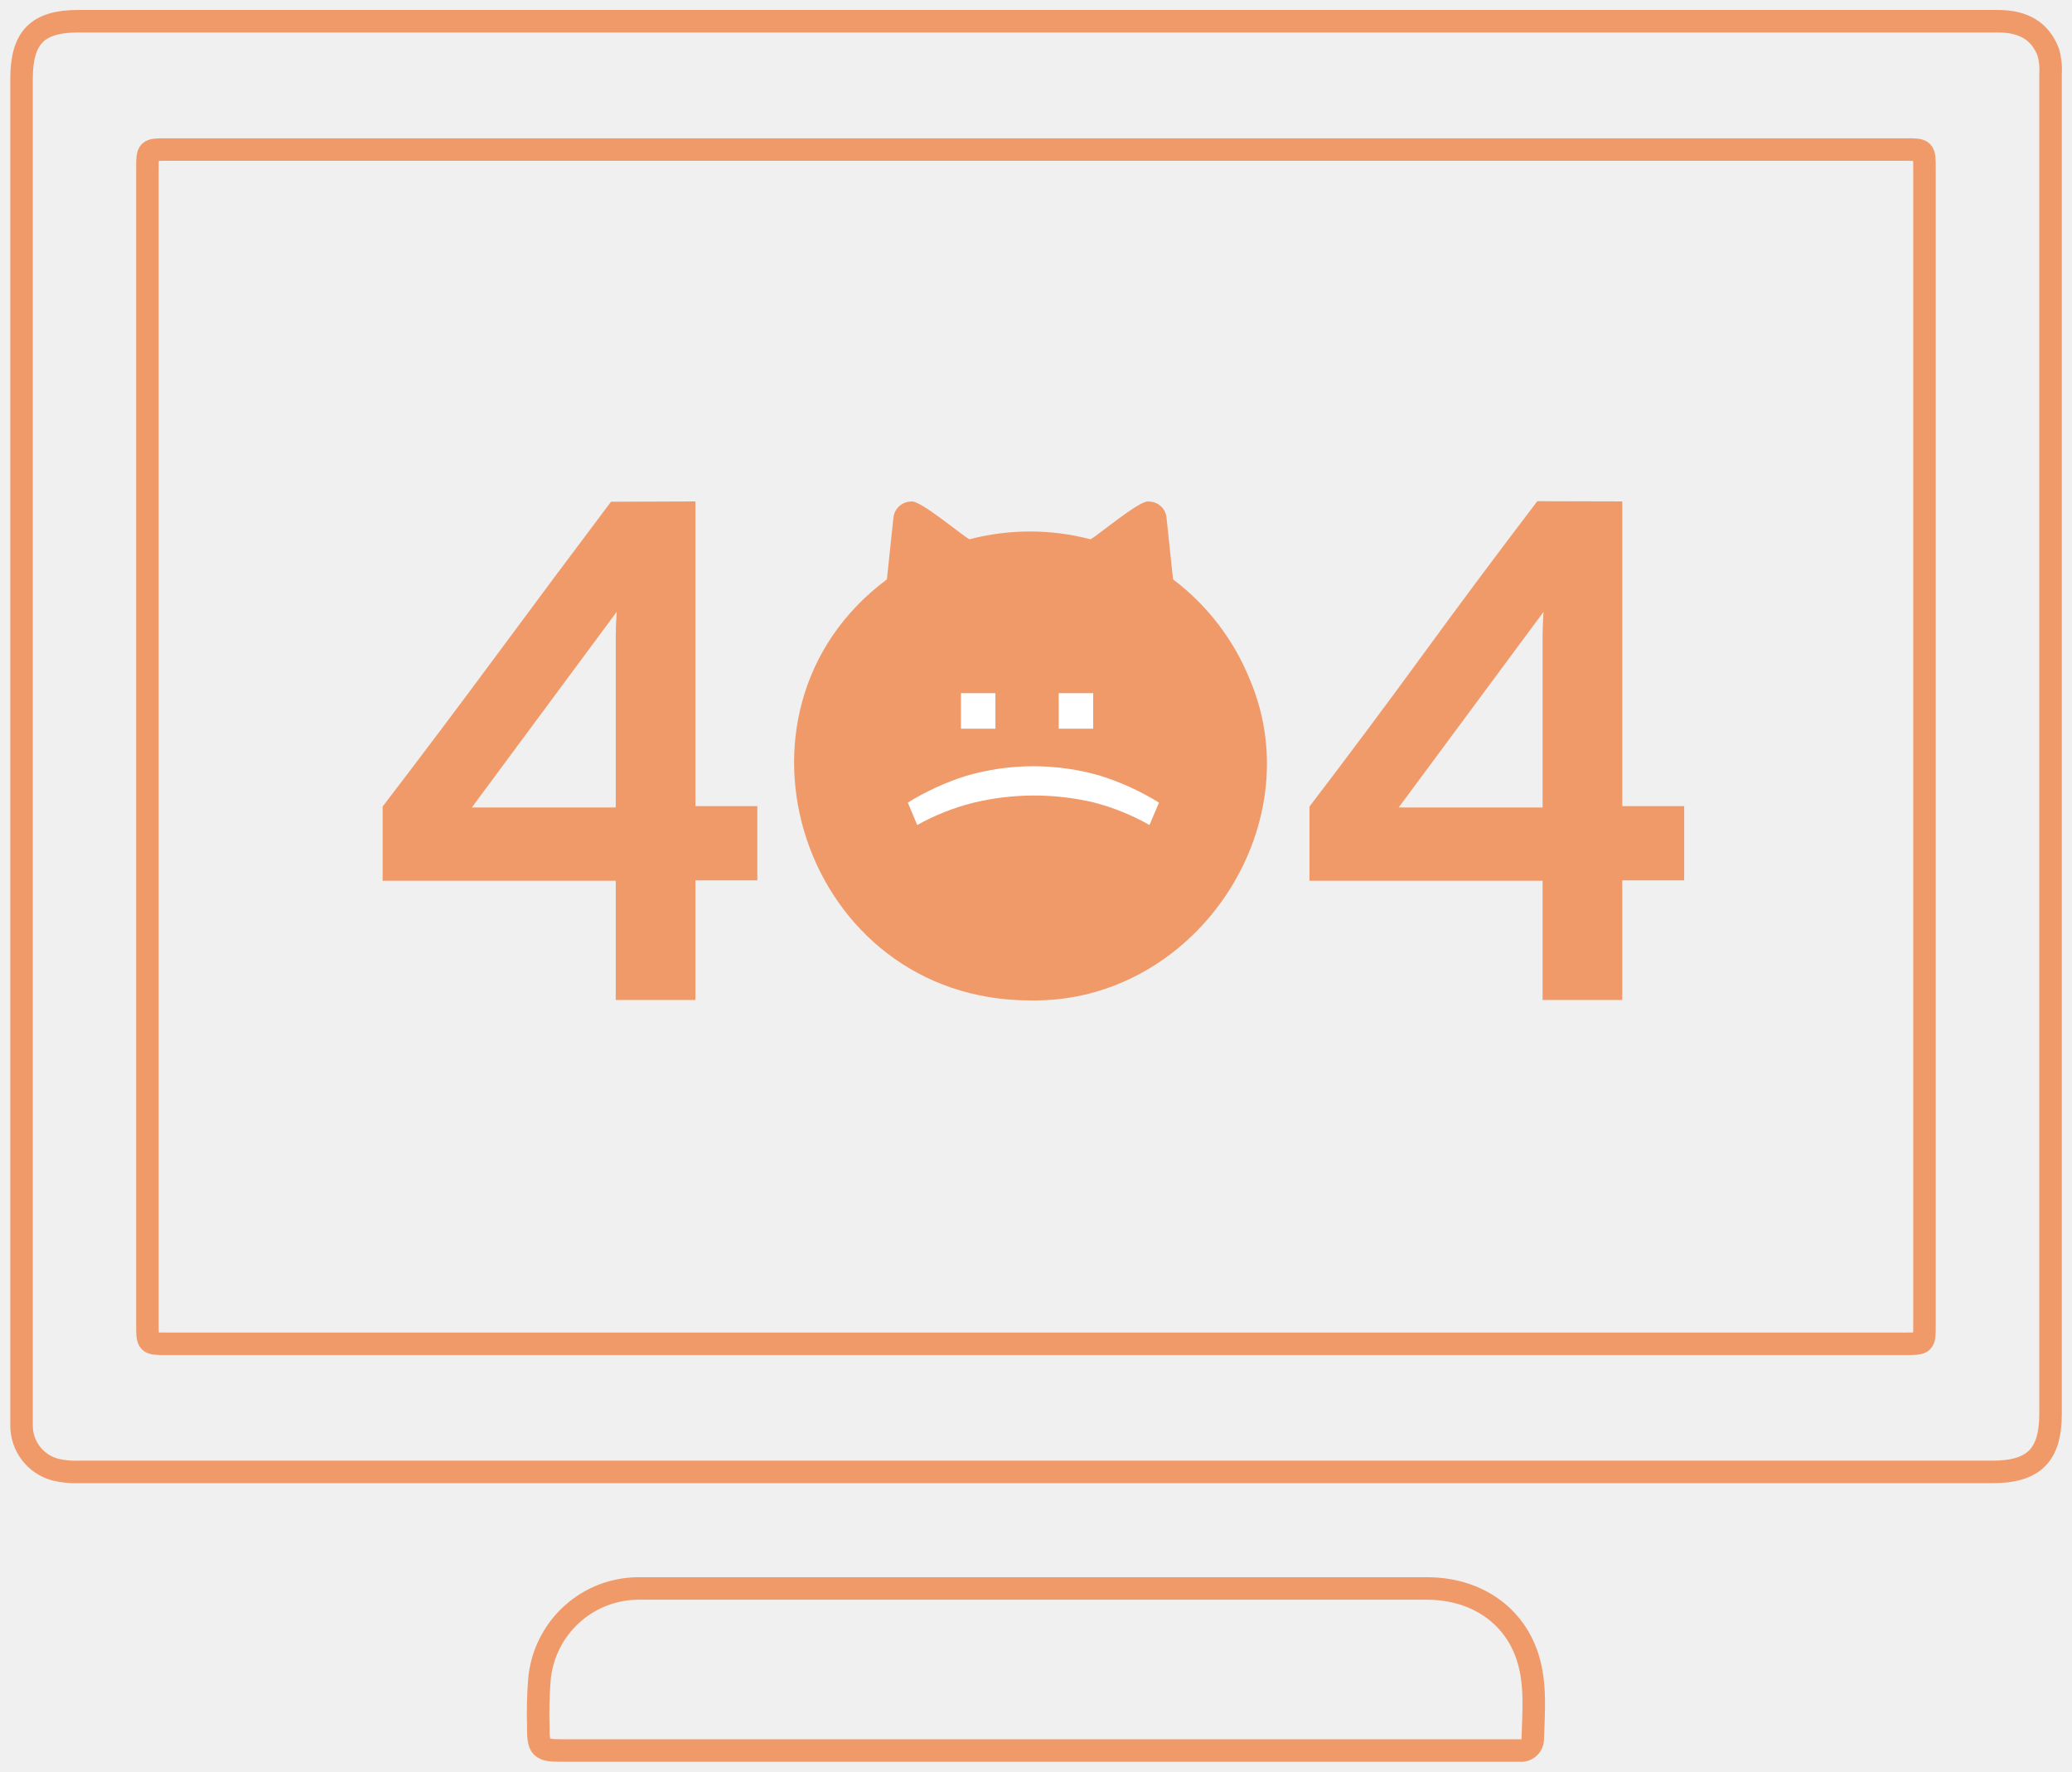
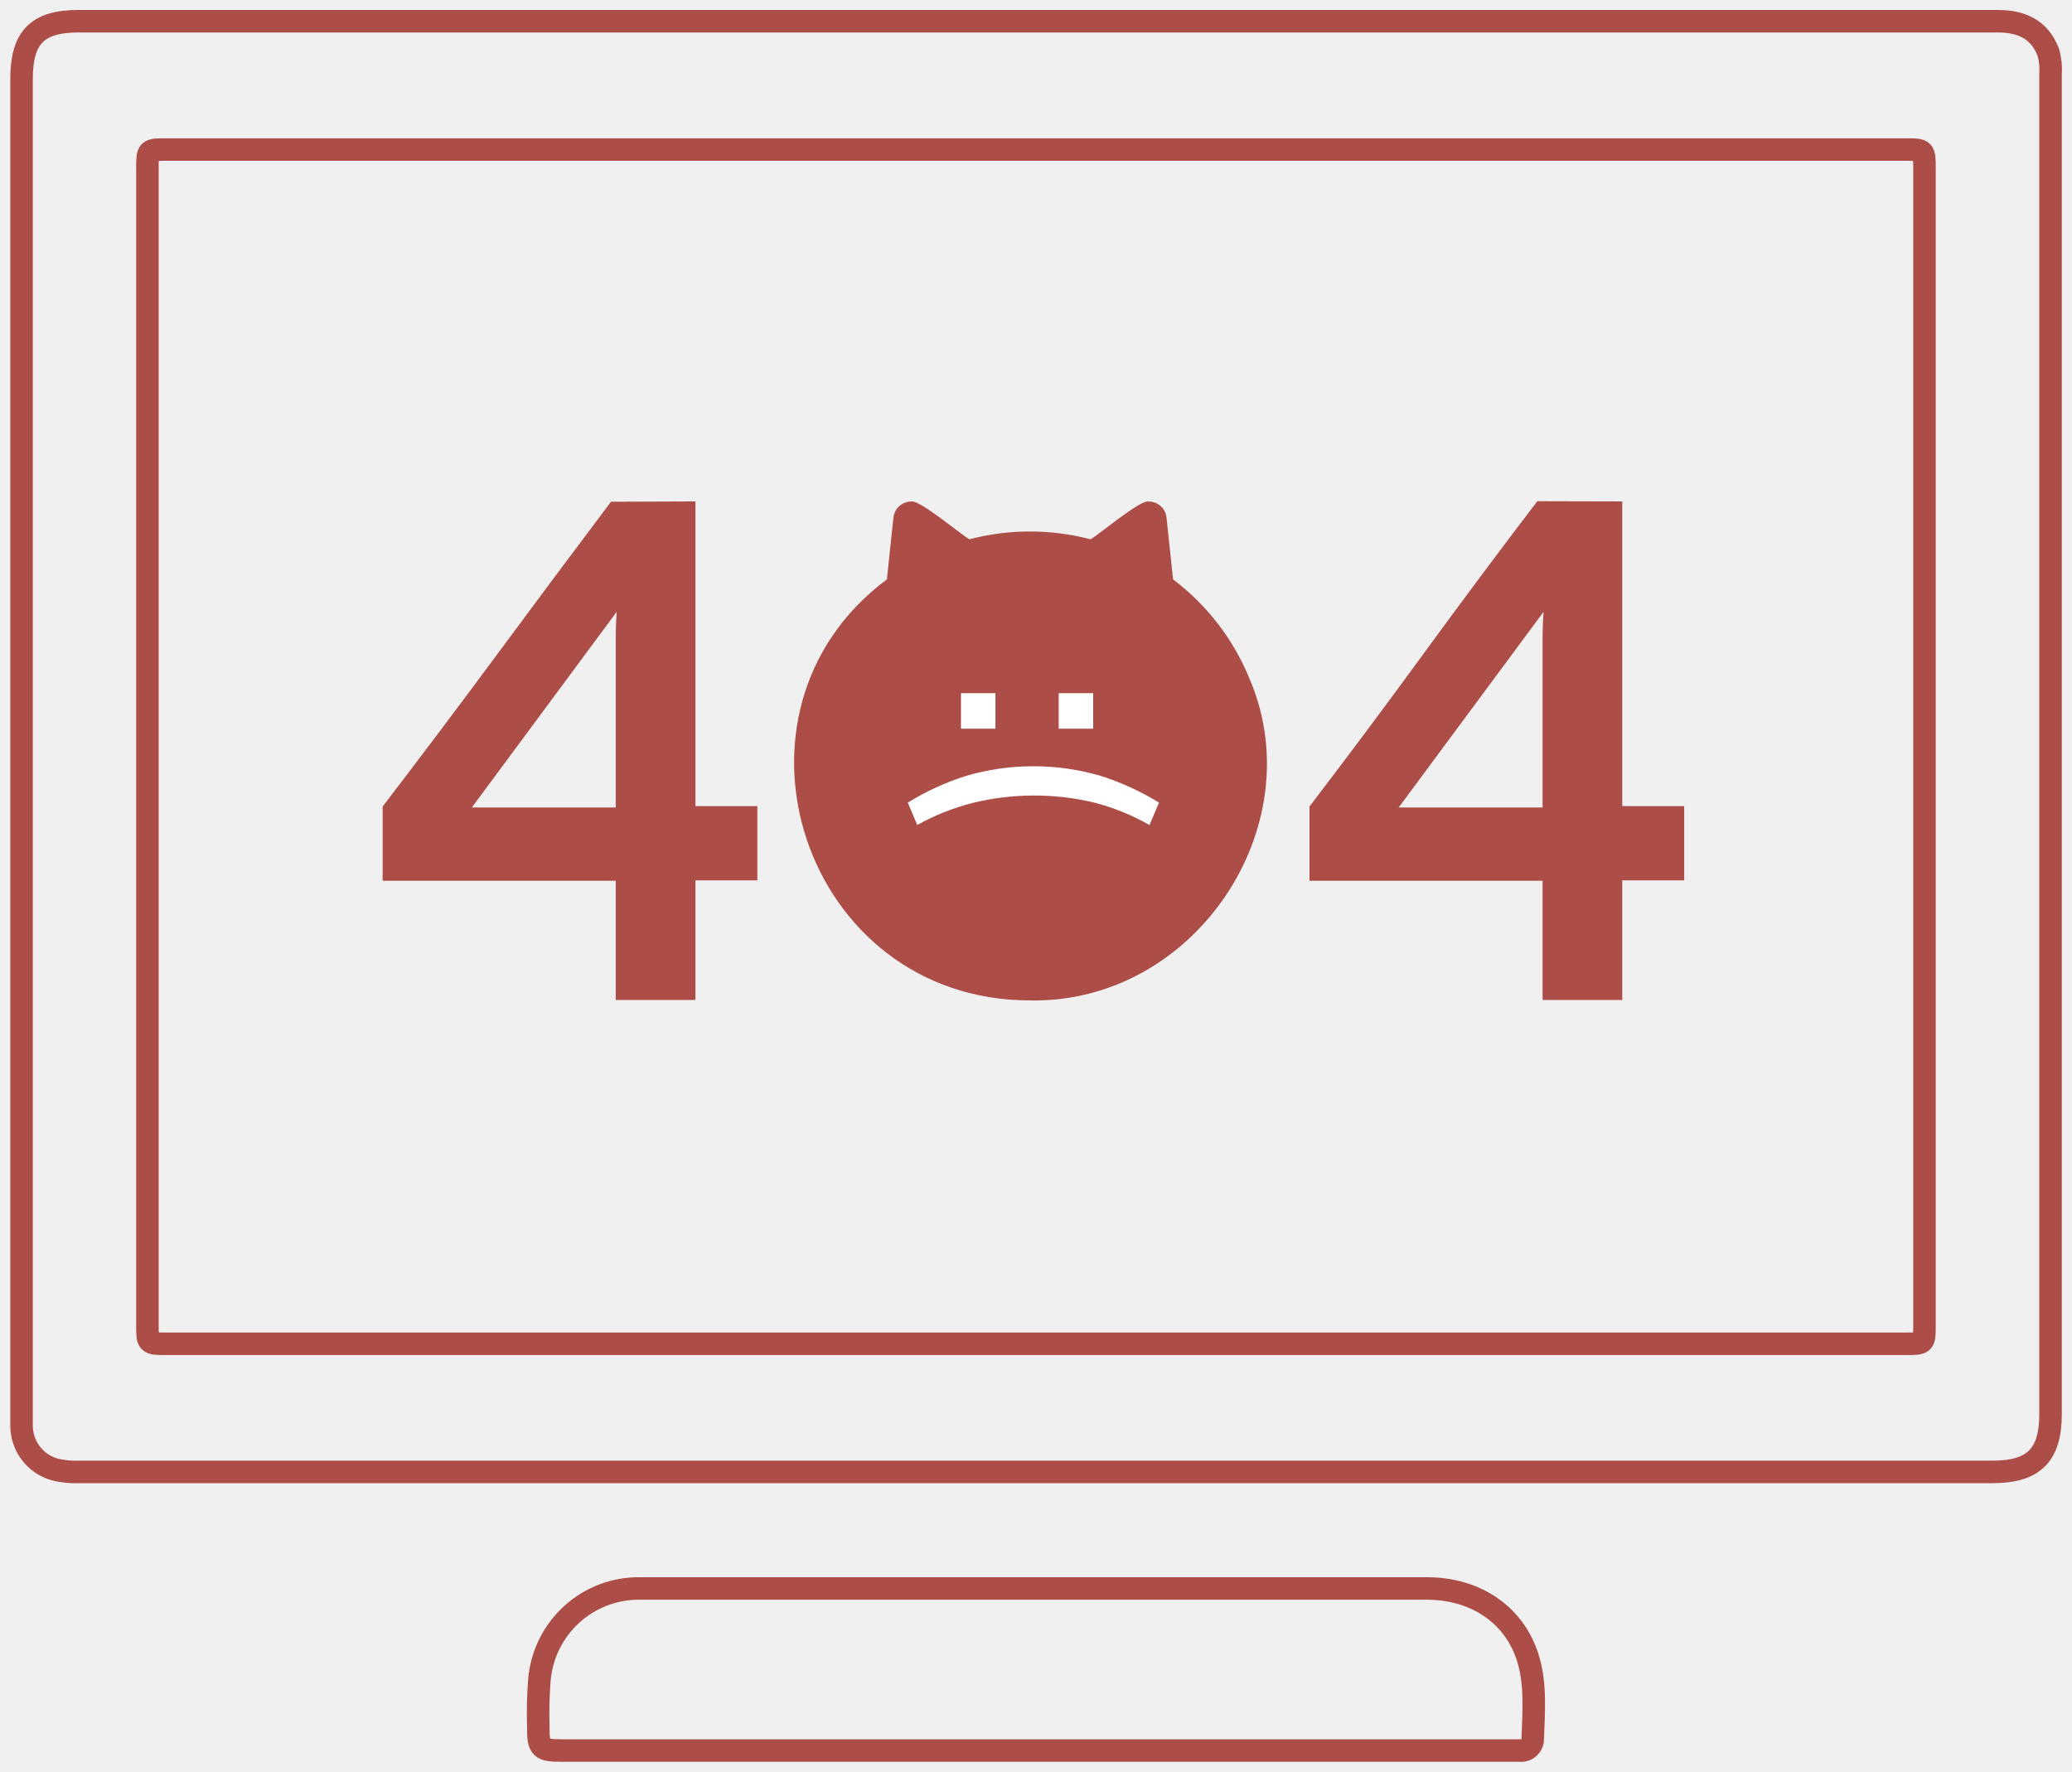
<svg xmlns="http://www.w3.org/2000/svg" width="276" height="236" viewBox="0 0 276 236" fill="none">
-   <path d="M138 2.825H266.09C269.609 2.825 271.721 4.153 272.819 6.894C273.1 7.836 273.21 8.822 273.142 9.804V188.322C273.142 193.846 270.918 196.064 265.386 196.064H10.557C9.463 196.112 8.368 196.002 7.305 195.739C6.027 195.386 4.901 194.62 4.1 193.561C3.298 192.501 2.867 191.207 2.871 189.876C2.871 189.354 2.871 188.831 2.871 188.308V10.51C2.871 4.973 4.983 2.825 10.458 2.825H138ZM137.887 178.999H253.788C256.35 178.999 256.35 178.999 256.35 176.484C256.35 125.176 256.35 73.849 256.35 22.504C256.35 19.933 256.35 19.919 253.816 19.919H22.211C19.65 19.919 19.636 19.919 19.636 22.461V176.442C19.636 178.985 19.636 178.999 22.183 178.999H137.887Z" stroke="#F09A6A" stroke-width="3" stroke-miterlimit="10" />
-   <path d="M137.999 233.175H74.897C71.955 233.175 71.688 232.92 71.702 229.897C71.644 227.876 71.691 225.853 71.843 223.837C72.115 220.456 73.661 217.307 76.167 215.031C78.672 212.755 81.949 211.524 85.328 211.589C89.635 211.589 93.956 211.589 98.277 211.589H190.08C196.626 211.589 201.791 215.149 203.551 220.941C204.607 224.43 204.283 228.004 204.17 231.607C204.174 231.827 204.13 232.045 204.043 232.248C203.956 232.45 203.826 232.631 203.664 232.779C203.502 232.928 203.31 233.04 203.101 233.108C202.892 233.176 202.671 233.199 202.453 233.175H137.999Z" stroke="#F09A6A" stroke-width="3" stroke-miterlimit="10" />
-   <path d="M92.633 66.791V107.377H100.882V117.265H92.633V133.2H82.02V117.322H50.969V107.433C56.111 100.718 61.193 93.966 66.213 87.176C71.233 80.385 76.291 73.605 81.387 66.833L92.633 66.791ZM82.02 107.56V87.048C82.02 86.644 82.02 85.909 82.02 84.845C82.02 83.781 82.062 82.665 82.147 81.497L62.849 107.56H82.02Z" fill="#F09A6A" />
-   <path d="M216.093 66.791V107.377H224.342V117.265H216.093V133.2H205.48V117.322H174.429V107.433C179.571 100.7 184.629 93.924 189.602 87.105C194.576 80.287 199.634 73.506 204.776 66.763L216.093 66.791ZM205.48 107.56V87.048C205.48 86.644 205.48 85.909 205.48 84.845C205.48 83.781 205.522 82.665 205.607 81.497L186.309 107.56H205.48Z" fill="#F09A6A" />
-   <path d="M166.489 90.524C164.349 85.224 160.811 80.609 156.256 77.174C156.256 77.004 155.383 69.094 155.383 68.924C155.321 68.341 155.045 67.802 154.609 67.412C154.167 67.018 153.596 66.802 153.004 66.805C151.907 66.522 146.206 71.354 145.263 71.834C139.974 70.45 134.42 70.45 129.132 71.834C128.146 71.326 122.516 66.551 121.39 66.805C120.804 66.804 120.238 67.02 119.799 67.41C119.361 67.801 119.08 68.34 119.011 68.924C119.011 69.094 118.139 76.99 118.139 77.174C94.421 94.846 107.047 133.257 137.211 133.257C159.113 133.681 174.836 110.16 166.489 90.524Z" fill="#F09A6A" />
+   <path d="M138 2.825H266.09C269.609 2.825 271.721 4.153 272.819 6.894C273.1 7.836 273.21 8.822 273.142 9.804V188.322C273.142 193.846 270.918 196.064 265.386 196.064H10.557C9.463 196.112 8.368 196.002 7.305 195.739C6.027 195.386 4.901 194.62 4.1 193.561C3.298 192.501 2.867 191.207 2.871 189.876C2.871 189.354 2.871 188.831 2.871 188.308V10.51C2.871 4.973 4.983 2.825 10.458 2.825H138ZM137.887 178.999H253.788C256.35 178.999 256.35 178.999 256.35 176.484C256.35 125.176 256.35 73.849 256.35 22.504C256.35 19.933 256.35 19.919 253.816 19.919H22.211C19.65 19.919 19.636 19.919 19.636 22.461V176.442C19.636 178.985 19.636 178.999 22.183 178.999H137.887Z" stroke="#AD4D47" stroke-width="3" stroke-miterlimit="10" />
+   <path d="M137.999 233.175H74.897C71.955 233.175 71.688 232.92 71.702 229.897C71.644 227.876 71.691 225.853 71.843 223.837C72.115 220.456 73.661 217.307 76.167 215.031C78.672 212.755 81.949 211.524 85.328 211.589C89.635 211.589 93.956 211.589 98.277 211.589H190.08C196.626 211.589 201.791 215.149 203.551 220.941C204.607 224.43 204.283 228.004 204.17 231.607C204.174 231.827 204.13 232.045 204.043 232.248C203.956 232.45 203.826 232.631 203.664 232.779C203.502 232.928 203.31 233.04 203.101 233.108C202.892 233.176 202.671 233.199 202.453 233.175H137.999Z" stroke="#AD4D47" stroke-width="3" stroke-miterlimit="10" />
+   <path d="M92.633 66.791V107.377H100.882V117.265H92.633V133.2H82.02V117.322H50.969V107.433C56.111 100.718 61.193 93.966 66.213 87.176C71.233 80.385 76.291 73.605 81.387 66.833L92.633 66.791ZM82.02 107.56V87.048C82.02 86.644 82.02 85.909 82.02 84.845C82.02 83.781 82.062 82.665 82.147 81.497L62.849 107.56H82.02Z" fill="#AD4D47" />
+   <path d="M216.093 66.791V107.377H224.342V117.265H216.093V133.2H205.48V117.322H174.429V107.433C179.571 100.7 184.629 93.924 189.602 87.105C194.576 80.287 199.634 73.506 204.776 66.763L216.093 66.791ZM205.48 107.56V87.048C205.48 86.644 205.48 85.909 205.48 84.845C205.48 83.781 205.522 82.665 205.607 81.497L186.309 107.56H205.48Z" fill="#AD4D47" />
+   <path d="M166.489 90.524C164.349 85.224 160.811 80.609 156.256 77.174C156.256 77.004 155.383 69.094 155.383 68.924C155.321 68.341 155.045 67.802 154.609 67.412C154.167 67.018 153.596 66.802 153.004 66.805C151.907 66.522 146.206 71.354 145.263 71.834C139.974 70.45 134.42 70.45 129.132 71.834C128.146 71.326 122.516 66.551 121.39 66.805C120.804 66.804 120.238 67.02 119.799 67.41C119.361 67.801 119.08 68.34 119.011 68.924C119.011 69.094 118.139 76.99 118.139 77.174C94.421 94.846 107.047 133.257 137.211 133.257C159.113 133.681 174.836 110.16 166.489 90.524Z" fill="#AD4D47" />
  <path d="M145.615 97.064H141.026V92.332H145.615V97.064ZM132.595 97.064H128.006V92.332H132.595V97.064Z" fill="white" />
  <path d="M122.179 109.891L120.926 106.911C123.366 105.397 125.986 104.197 128.724 103.337C134.553 101.641 140.743 101.641 146.572 103.337C149.313 104.199 151.937 105.4 154.384 106.911L153.117 109.891C150.778 108.564 148.274 107.553 145.671 106.882C140.368 105.634 134.846 105.659 129.554 106.953C126.98 107.611 124.501 108.598 122.179 109.891Z" fill="white" />
</svg>
